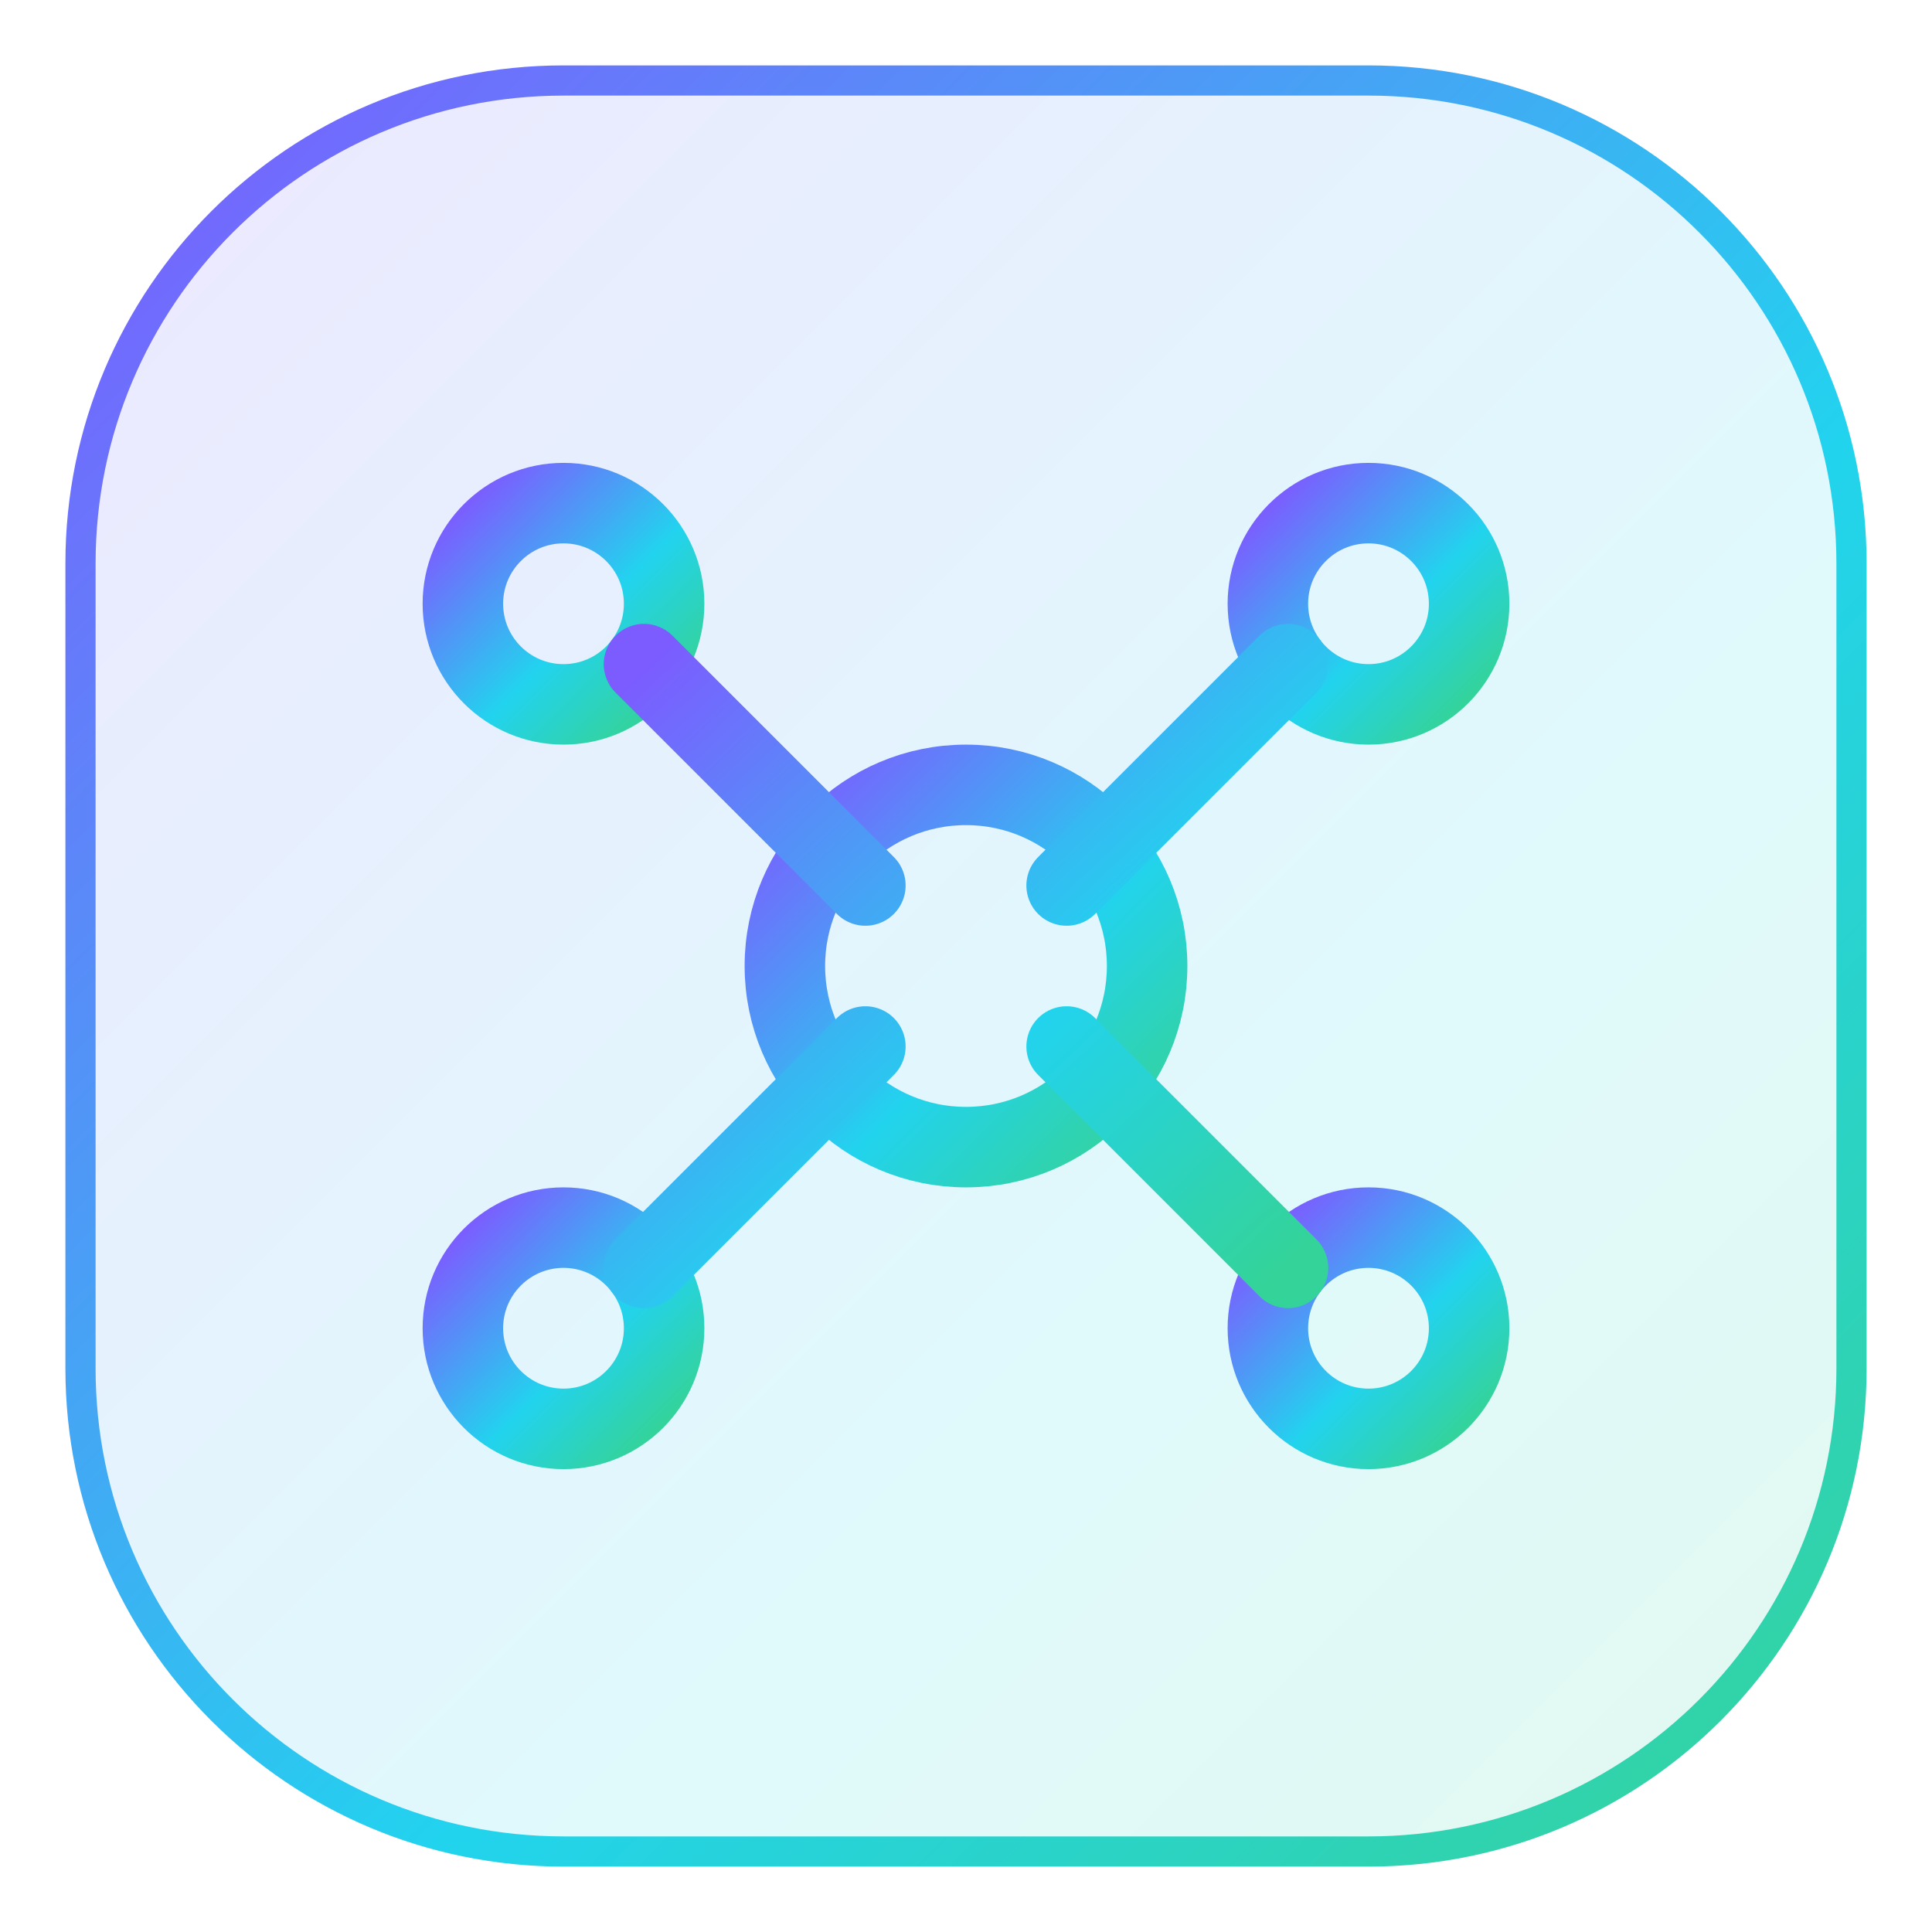
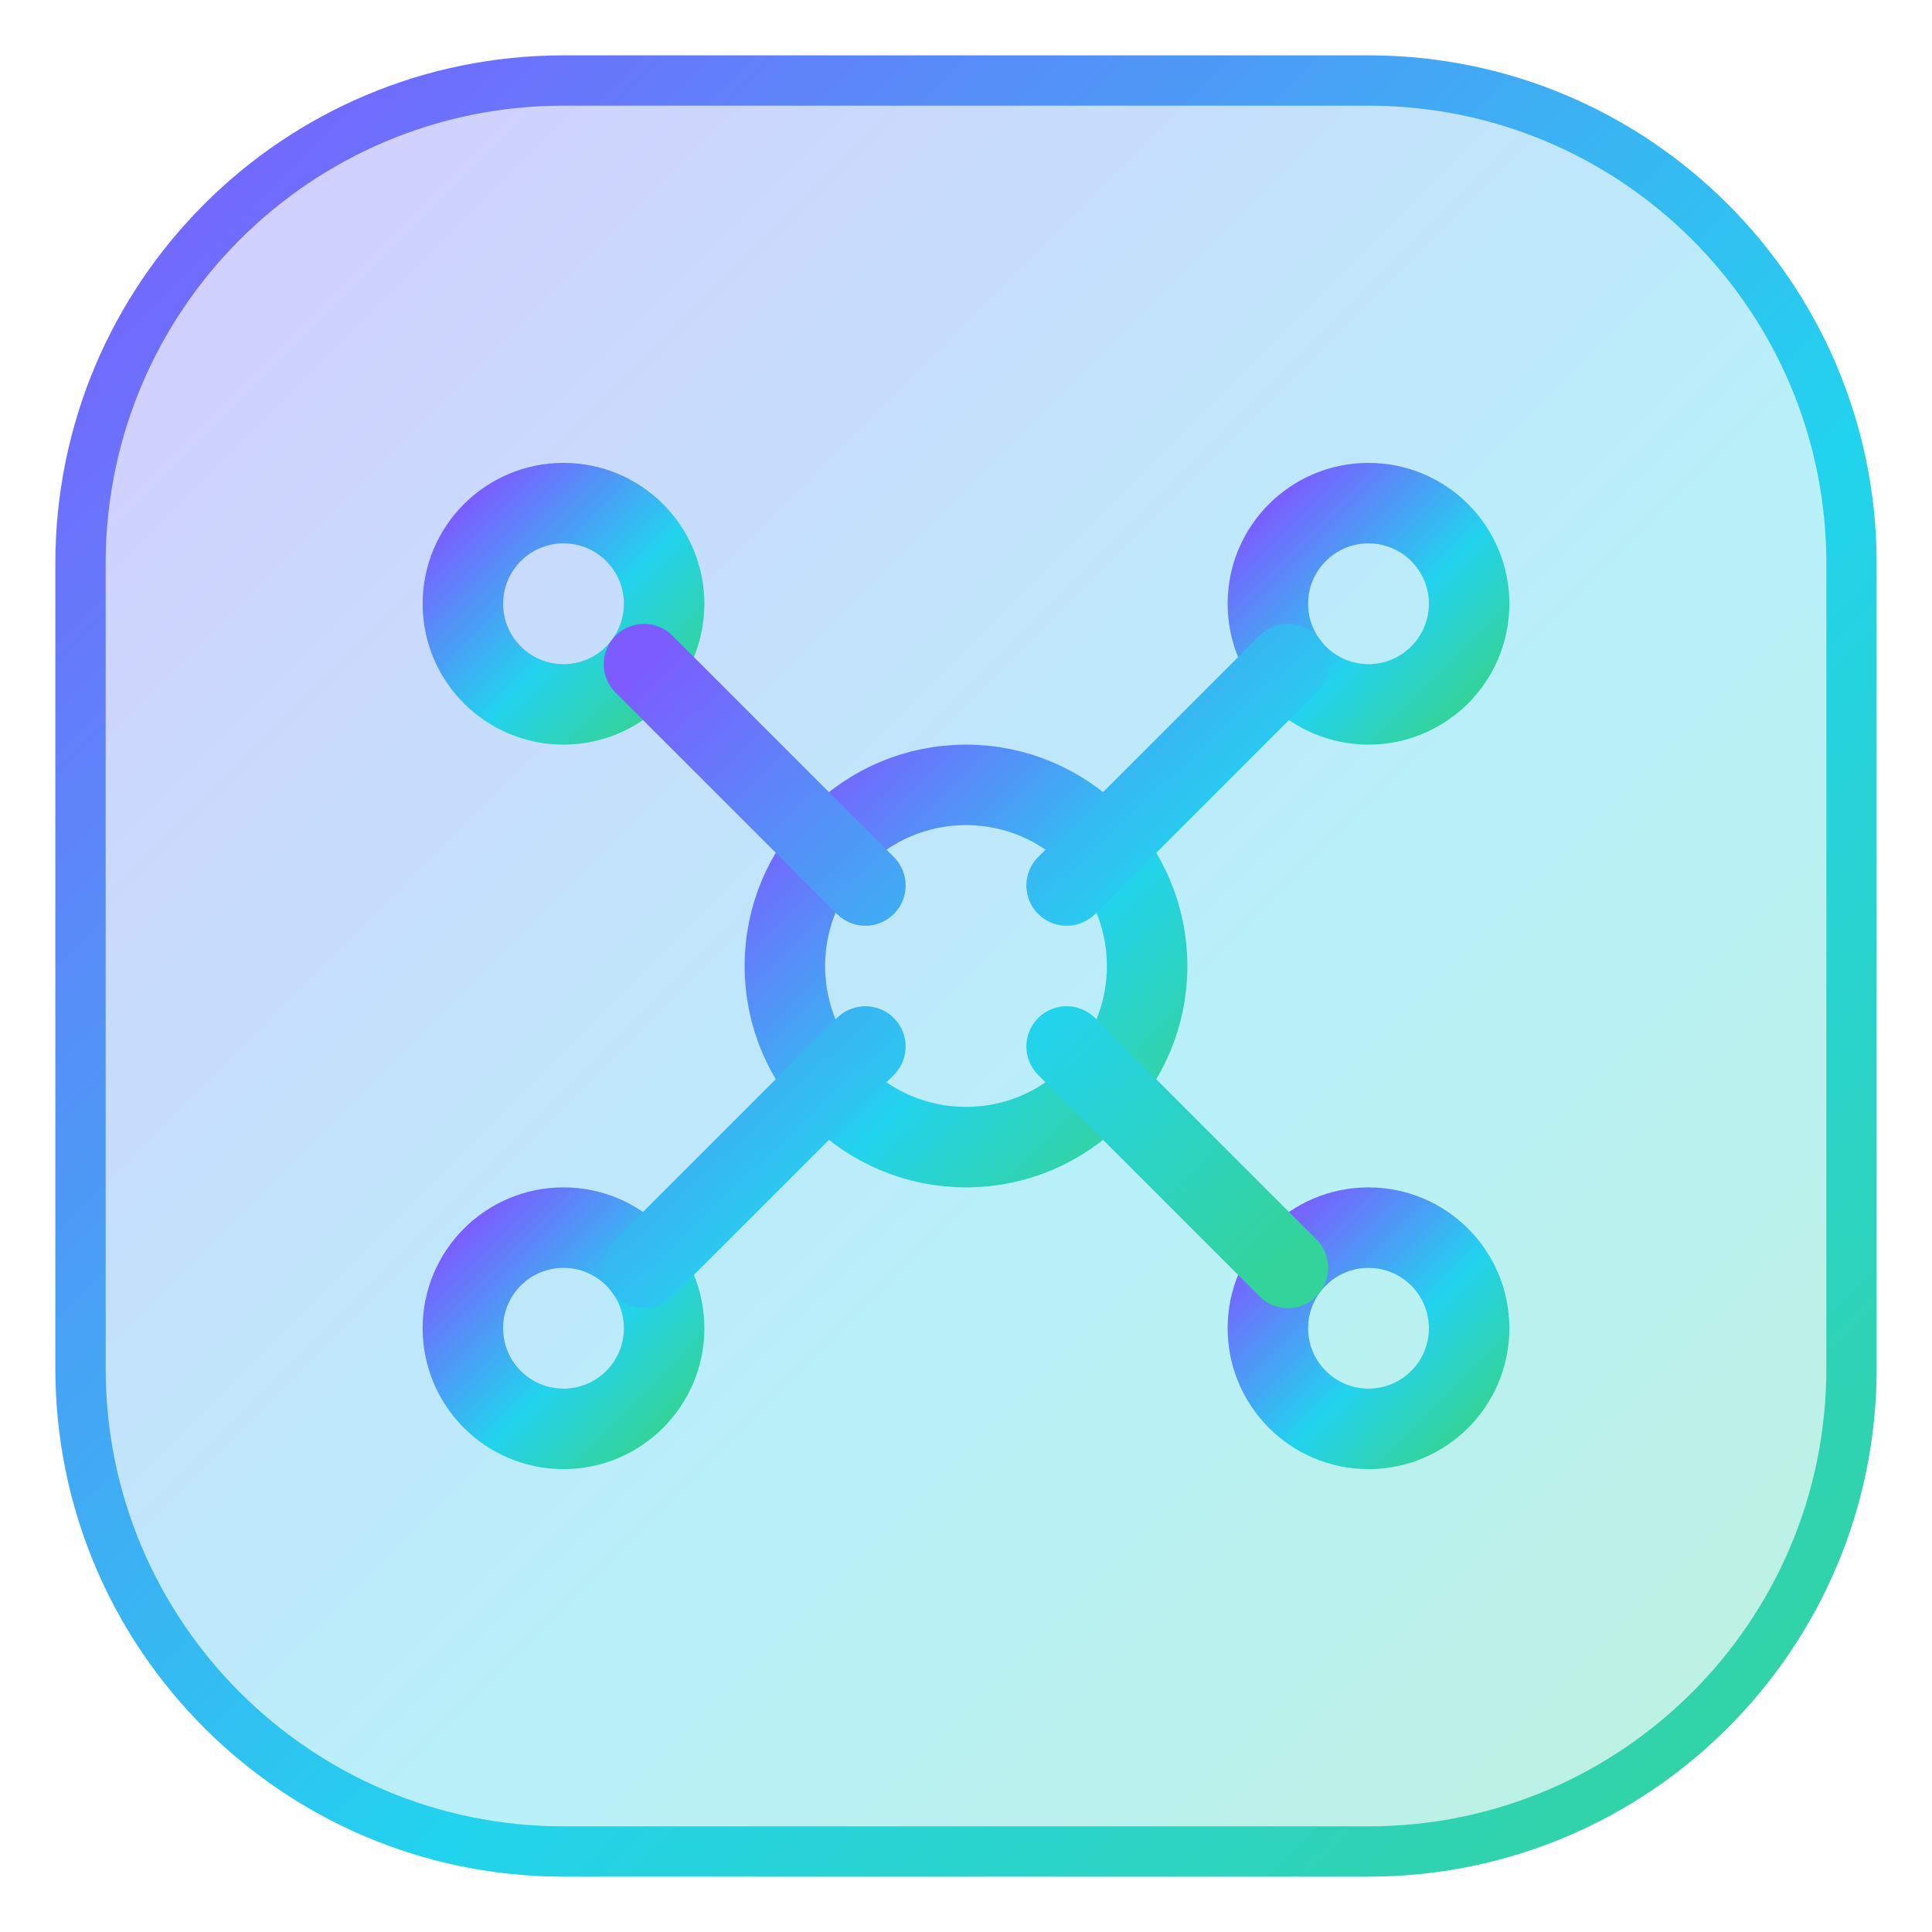
<svg xmlns="http://www.w3.org/2000/svg" viewBox="0 0 96 96" width="96" height="96" fill="none" aria-hidden="true">
  <defs>
    <linearGradient id="g" x1="0" y1="0" x2="1" y2="1">
      <stop offset="0" stop-color="#7c5cff" />
      <stop offset="0.6" stop-color="#22d3ee" />
      <stop offset="1" stop-color="#34d399" />
    </linearGradient>
  </defs>
-   <rect x="4" y="4" width="88" height="88" rx="24" fill="url(#g)" fill-opacity="0.14" stroke="url(#g)" stroke-width="1.5" />
+   <rect x="4" y="4" width="88" height="88" rx="24" fill="url(#g)" fill-opacity="0.32" stroke="url(#g)" stroke-width="2.5" />
  <circle cx="48" cy="48" r="9" stroke="url(#g)" stroke-width="4" stroke-linecap="round" stroke-linejoin="round" />
  <circle cx="28" cy="30" r="5" stroke="url(#g)" stroke-width="4" stroke-linecap="round" stroke-linejoin="round" />
  <circle cx="68" cy="30" r="5" stroke="url(#g)" stroke-width="4" stroke-linecap="round" stroke-linejoin="round" />
  <circle cx="28" cy="66" r="5" stroke="url(#g)" stroke-width="4" stroke-linecap="round" stroke-linejoin="round" />
  <circle cx="68" cy="66" r="5" stroke="url(#g)" stroke-width="4" stroke-linecap="round" stroke-linejoin="round" />
  <path d="M32 33l11 11M64 33L53 44M32 63l11-11M64 63L53 52" stroke="url(#g)" stroke-width="4" stroke-linecap="round" stroke-linejoin="round" />
</svg>
